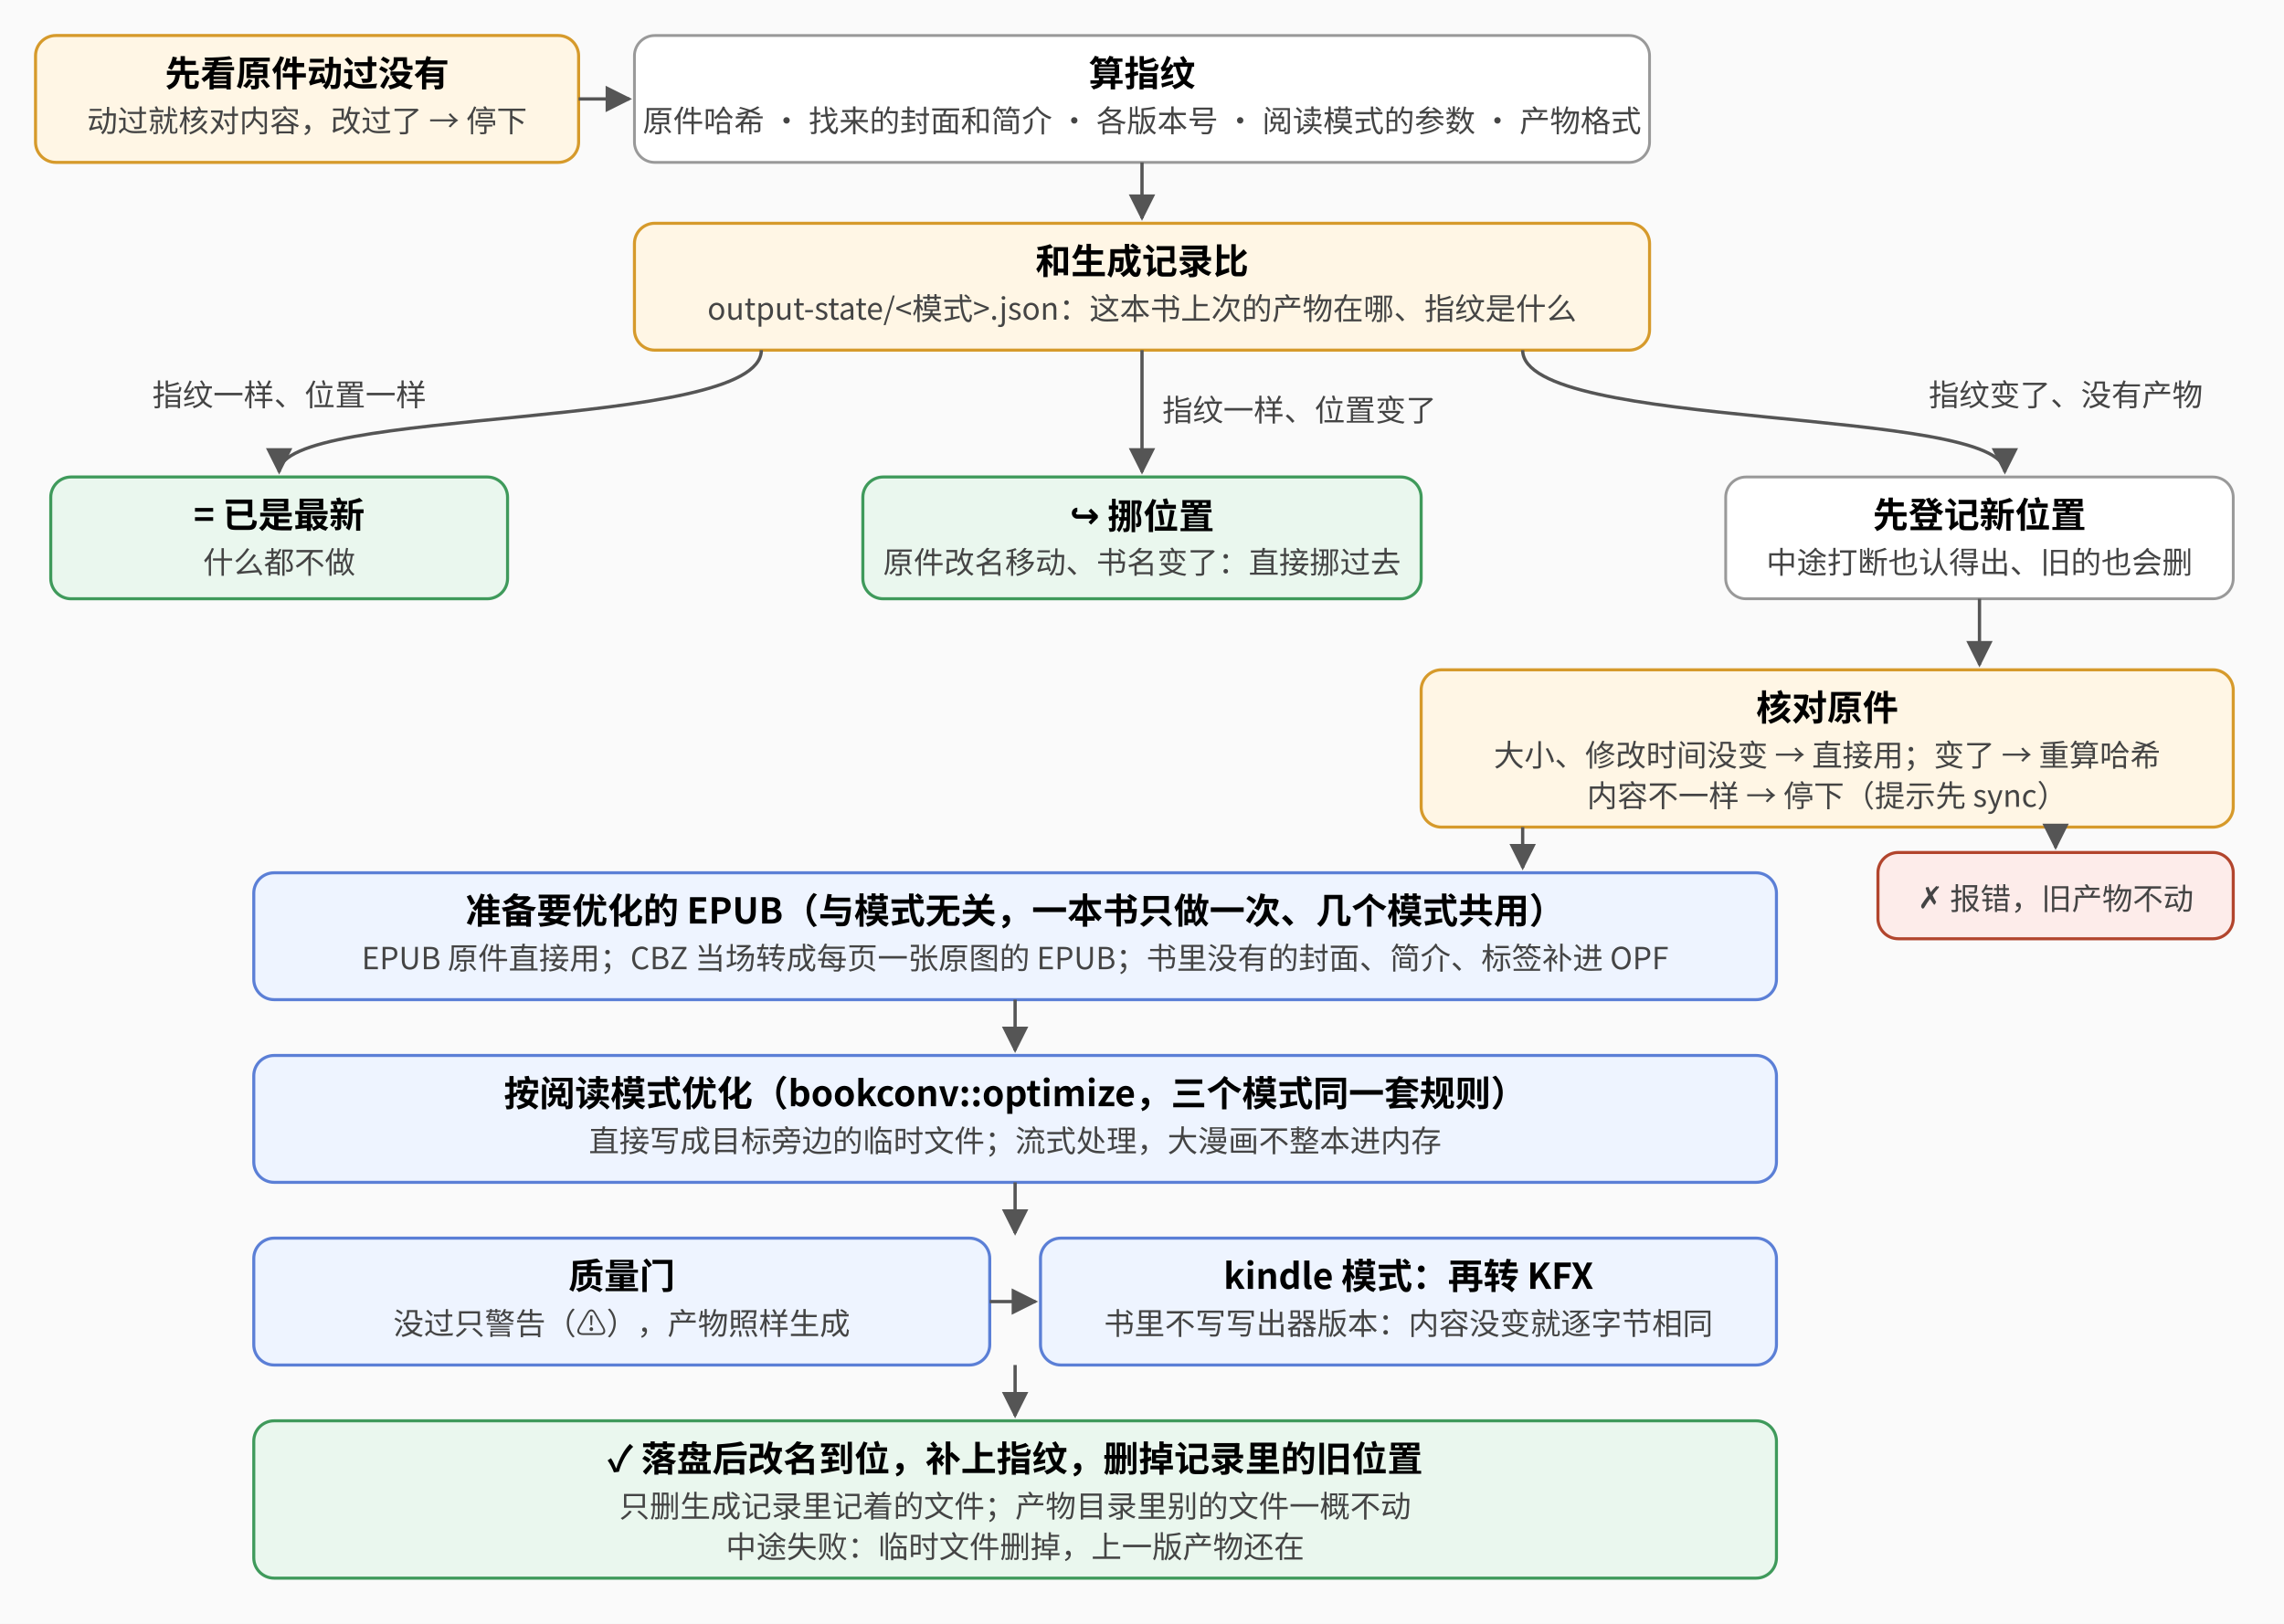
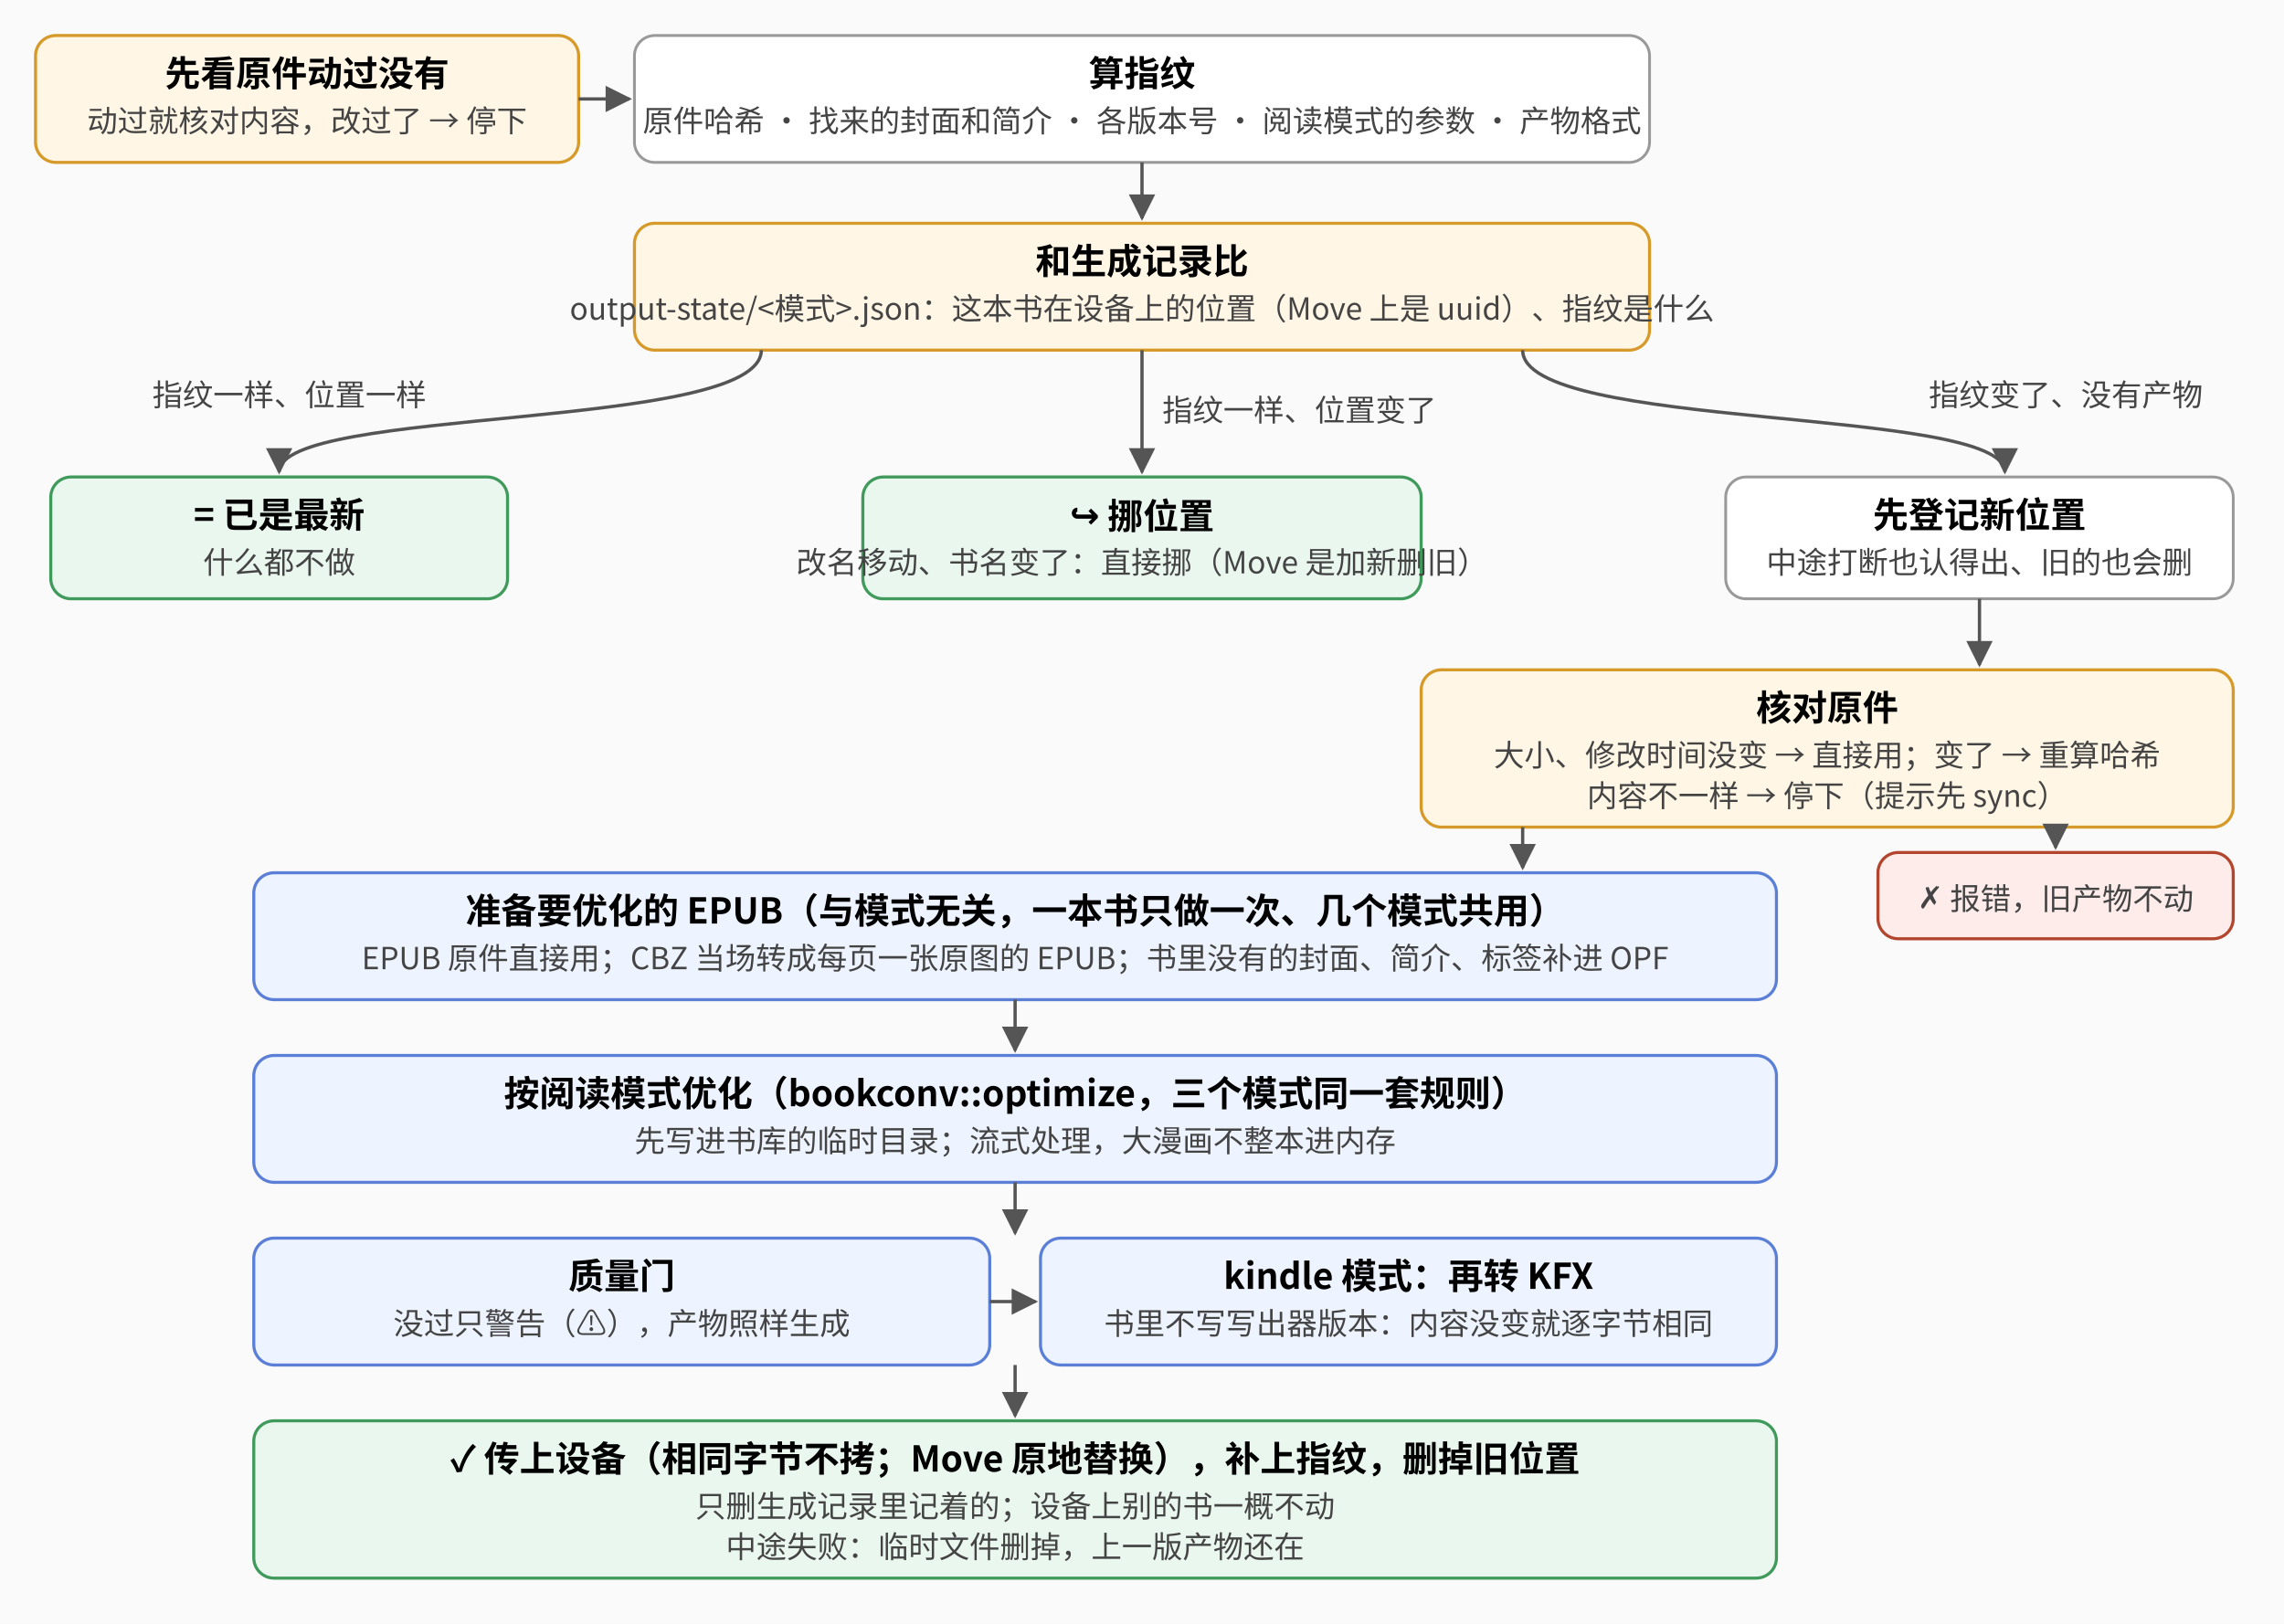
<svg xmlns="http://www.w3.org/2000/svg" viewBox="0 0 900 640" font-family="'Noto Sans CJK SC','PingFang SC','Microsoft YaHei',sans-serif" font-size="13">
  <defs>
    <marker id="a" viewBox="0 0 10 10" refX="9" refY="5" markerWidth="8" markerHeight="8" orient="auto">
      <path d="M0 0L10 5L0 10z" fill="#555" />
    </marker>
    <style>
      .b{fill:#fff;stroke:#999;stroke-width:1.1}
      .q{fill:#fff6e5;stroke:#d69a2b;stroke-width:1.2}
      .w{fill:#eef4ff;stroke:#5b7fd6;stroke-width:1.2}
      .g{fill:#eaf7ee;stroke:#3f9a5b;stroke-width:1.2}
      .e{fill:#fdecea;stroke:#b2452d;stroke-width:1.2}
      .h{font-weight:bold;font-size:14px}
      .s{font-size:12px;fill:#444}
      .l{stroke:#555;stroke-width:1.3;fill:none}
    </style>
  </defs>
  <rect width="900" height="640" fill="#fafafa" />
  <rect class="q" x="14" y="14" width="214" height="50" rx="8" />
  <text x="121" y="34" text-anchor="middle" class="h">先看原件动过没有</text>
  <text x="121" y="52" text-anchor="middle" class="s">动过就核对内容，改过了 → 停下</text>
  <path class="l" d="M228 39 L248 39" marker-end="url(#a)" />
  <rect class="b" x="250" y="14" width="400" height="50" rx="8" />
  <text x="450" y="34" text-anchor="middle" class="h">算指纹</text>
  <text x="450" y="52" text-anchor="middle" class="s">原件哈希 · 找来的封面和简介 · 各版本号 · 阅读模式的参数 · 产物格式</text>
  <path class="l" d="M450 64 L450 86" marker-end="url(#a)" />
  <rect class="q" x="250" y="88" width="400" height="50" rx="8" />
  <text x="450" y="108" text-anchor="middle" class="h">和生成记录比</text>
-   <text x="450" y="126" text-anchor="middle" class="s">output-state/&lt;模式&gt;.json：这本书上次的产物在哪、指纹是什么</text>
+   <text x="450" y="126" text-anchor="middle" class="s">output-state/&lt;模式&gt;.json：这本书在设备上的位置（Move 上是 uuid）、指纹是什么</text>
  <path class="l" d="M300 138 C300 170 110 160 110 186" marker-end="url(#a)" />
  <text x="60" y="160" class="s">指纹一样、位置一样</text>
  <rect class="g" x="20" y="188" width="180" height="48" rx="8" />
  <text x="110" y="208" text-anchor="middle" class="h">= 已是最新</text>
  <text x="110" y="226" text-anchor="middle" class="s">什么都不做</text>
  <path class="l" d="M450 138 L450 186" marker-end="url(#a)" />
  <text x="458" y="166" class="s">指纹一样、位置变了</text>
  <rect class="g" x="340" y="188" width="220" height="48" rx="8" />
  <text x="450" y="208" text-anchor="middle" class="h">↪ 挪位置</text>
-   <text x="450" y="226" text-anchor="middle" class="s">原件改名移动、书名变了：直接挪过去</text>
+   <text x="450" y="226" text-anchor="middle" class="s">改名移动、书名变了：直接挪（Move 是加新删旧）</text>
  <path class="l" d="M600 138 C600 170 790 160 790 186" marker-end="url(#a)" />
  <text x="760" y="160" class="s">指纹变了、没有产物</text>
  <rect class="b" x="680" y="188" width="200" height="48" rx="8" />
  <text x="780" y="208" text-anchor="middle" class="h">先登记新位置</text>
  <text x="780" y="226" text-anchor="middle" class="s">中途打断也认得出、旧的也会删</text>
  <path class="l" d="M780 236 L780 262" marker-end="url(#a)" />
  <rect class="q" x="560" y="264" width="320" height="62" rx="8" />
  <text x="720" y="284" text-anchor="middle" class="h">核对原件</text>
  <text x="720" y="302" text-anchor="middle" class="s">大小、修改时间没变 → 直接用；变了 → 重算哈希</text>
  <text x="720" y="318" text-anchor="middle" class="s">内容不一样 → 停下（提示先 sync）</text>
  <path class="l" d="M600 326 L600 342" marker-end="url(#a)" />
  <rect class="e" x="740" y="336" width="140" height="34" rx="8" />
  <text x="810" y="358" text-anchor="middle" class="s">✗ 报错，旧产物不动</text>
  <path class="l" d="M810 326 L810 334" marker-end="url(#a)" />
  <rect class="w" x="100" y="344" width="600" height="50" rx="8" />
  <text x="400" y="364" text-anchor="middle" class="h">准备要优化的 EPUB（与模式无关，一本书只做一次、几个模式共用）</text>
  <text x="400" y="382" text-anchor="middle" class="s">EPUB 原件直接用；CBZ 当场转成每页一张原图的 EPUB；书里没有的封面、简介、标签补进 OPF</text>
  <path class="l" d="M400 394 L400 414" marker-end="url(#a)" />
  <rect class="w" x="100" y="416" width="600" height="50" rx="8" />
  <text x="400" y="436" text-anchor="middle" class="h">按阅读模式优化（bookconv::optimize，三个模式同一套规则）</text>
-   <text x="400" y="454" text-anchor="middle" class="s">直接写成目标旁边的临时文件；流式处理，大漫画不整本进内存</text>
+   <text x="400" y="454" text-anchor="middle" class="s">先写进书库的临时目录；流式处理，大漫画不整本进内存</text>
  <path class="l" d="M400 466 L400 486" marker-end="url(#a)" />
  <rect class="w" x="100" y="488" width="290" height="50" rx="8" />
  <text x="245" y="508" text-anchor="middle" class="h">质量门</text>
  <text x="245" y="526" text-anchor="middle" class="s">没过只警告（⚠），产物照样生成</text>
  <path class="l" d="M390 513 L408 513" marker-end="url(#a)" />
  <rect class="w" x="410" y="488" width="290" height="50" rx="8" />
  <text x="555" y="508" text-anchor="middle" class="h">kindle 模式：再转 KFX</text>
  <text x="555" y="526" text-anchor="middle" class="s">书里不写写出器版本：内容没变就逐字节相同</text>
  <path class="l" d="M400 538 L400 558" marker-end="url(#a)" />
  <rect class="g" x="100" y="560" width="600" height="62" rx="8" />
-   <text x="400" y="580" text-anchor="middle" class="h">✓ 落盘后改名到位，补上指纹，删掉记录里的旧位置</text>
-   <text x="400" y="598" text-anchor="middle" class="s">只删生成记录里记着的文件；产物目录里别的文件一概不动</text>
+   <text x="400" y="580" text-anchor="middle" class="h">✓ 传上设备（相同字节不拷；Move 原地替换），补上指纹，删掉旧位置</text>
+   <text x="400" y="598" text-anchor="middle" class="s">只删生成记录里记着的；设备上别的书一概不动</text>
  <text x="400" y="614" text-anchor="middle" class="s">中途失败：临时文件删掉，上一版产物还在</text>
</svg>
